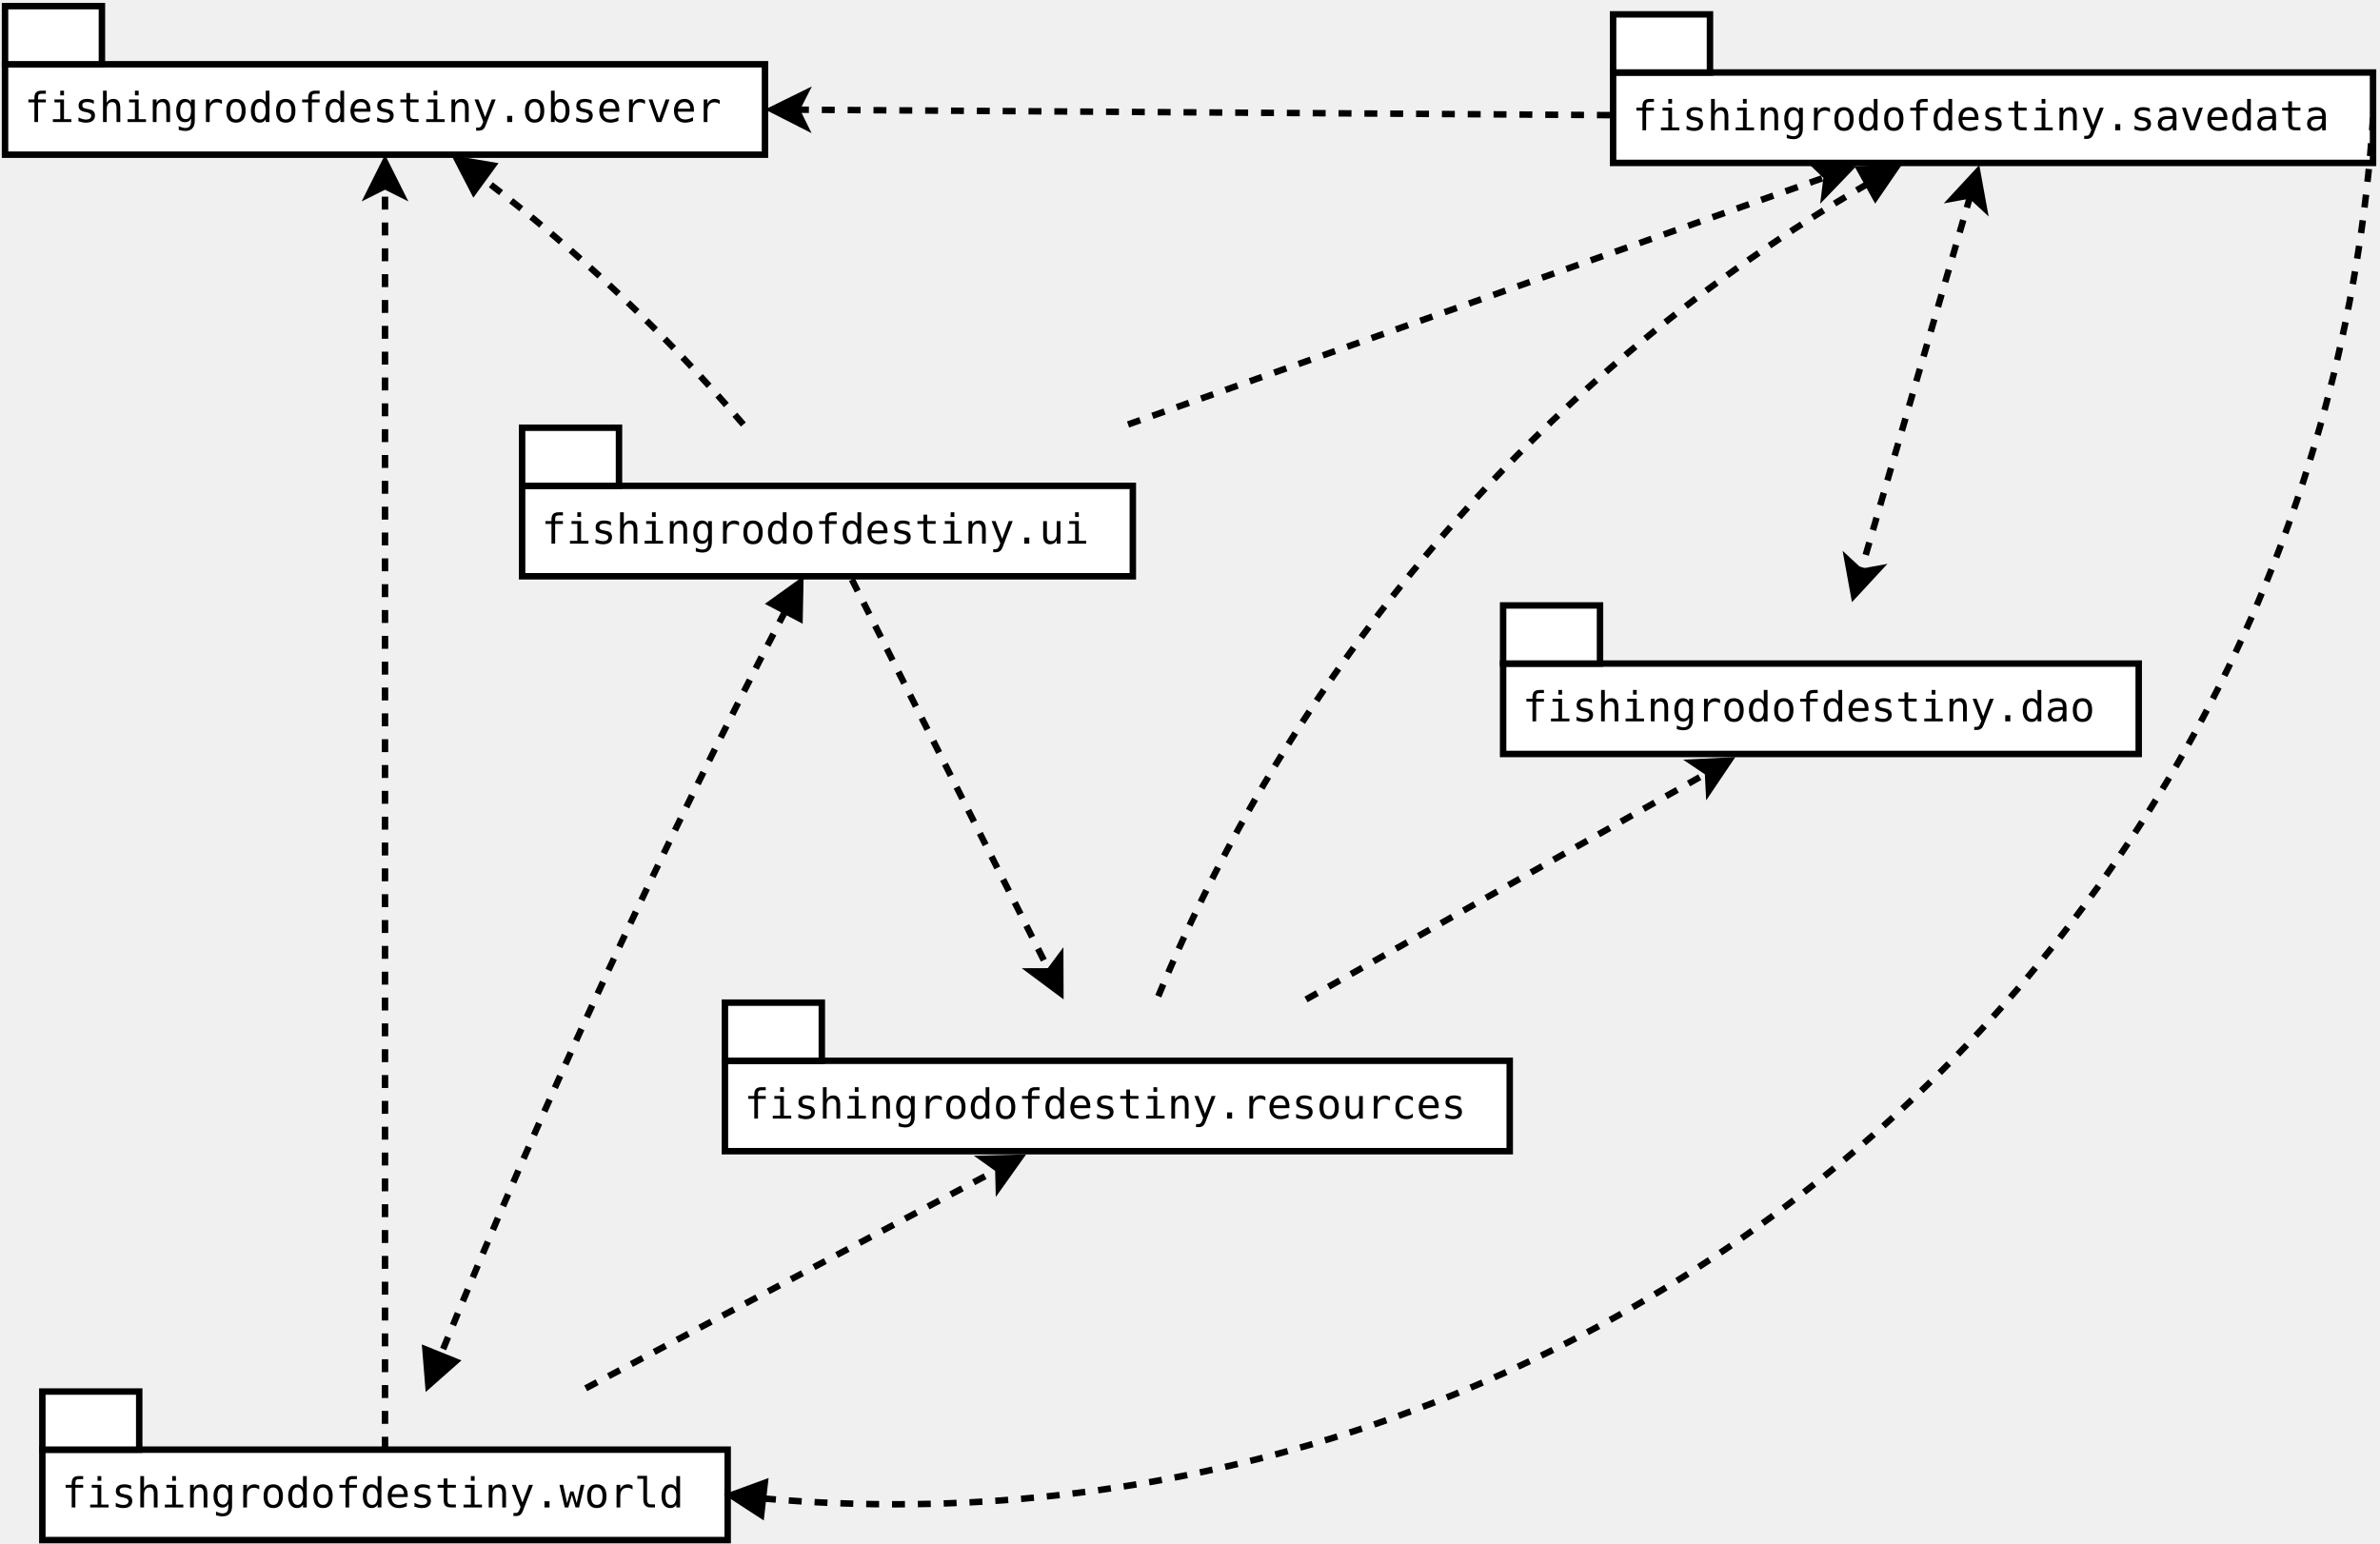
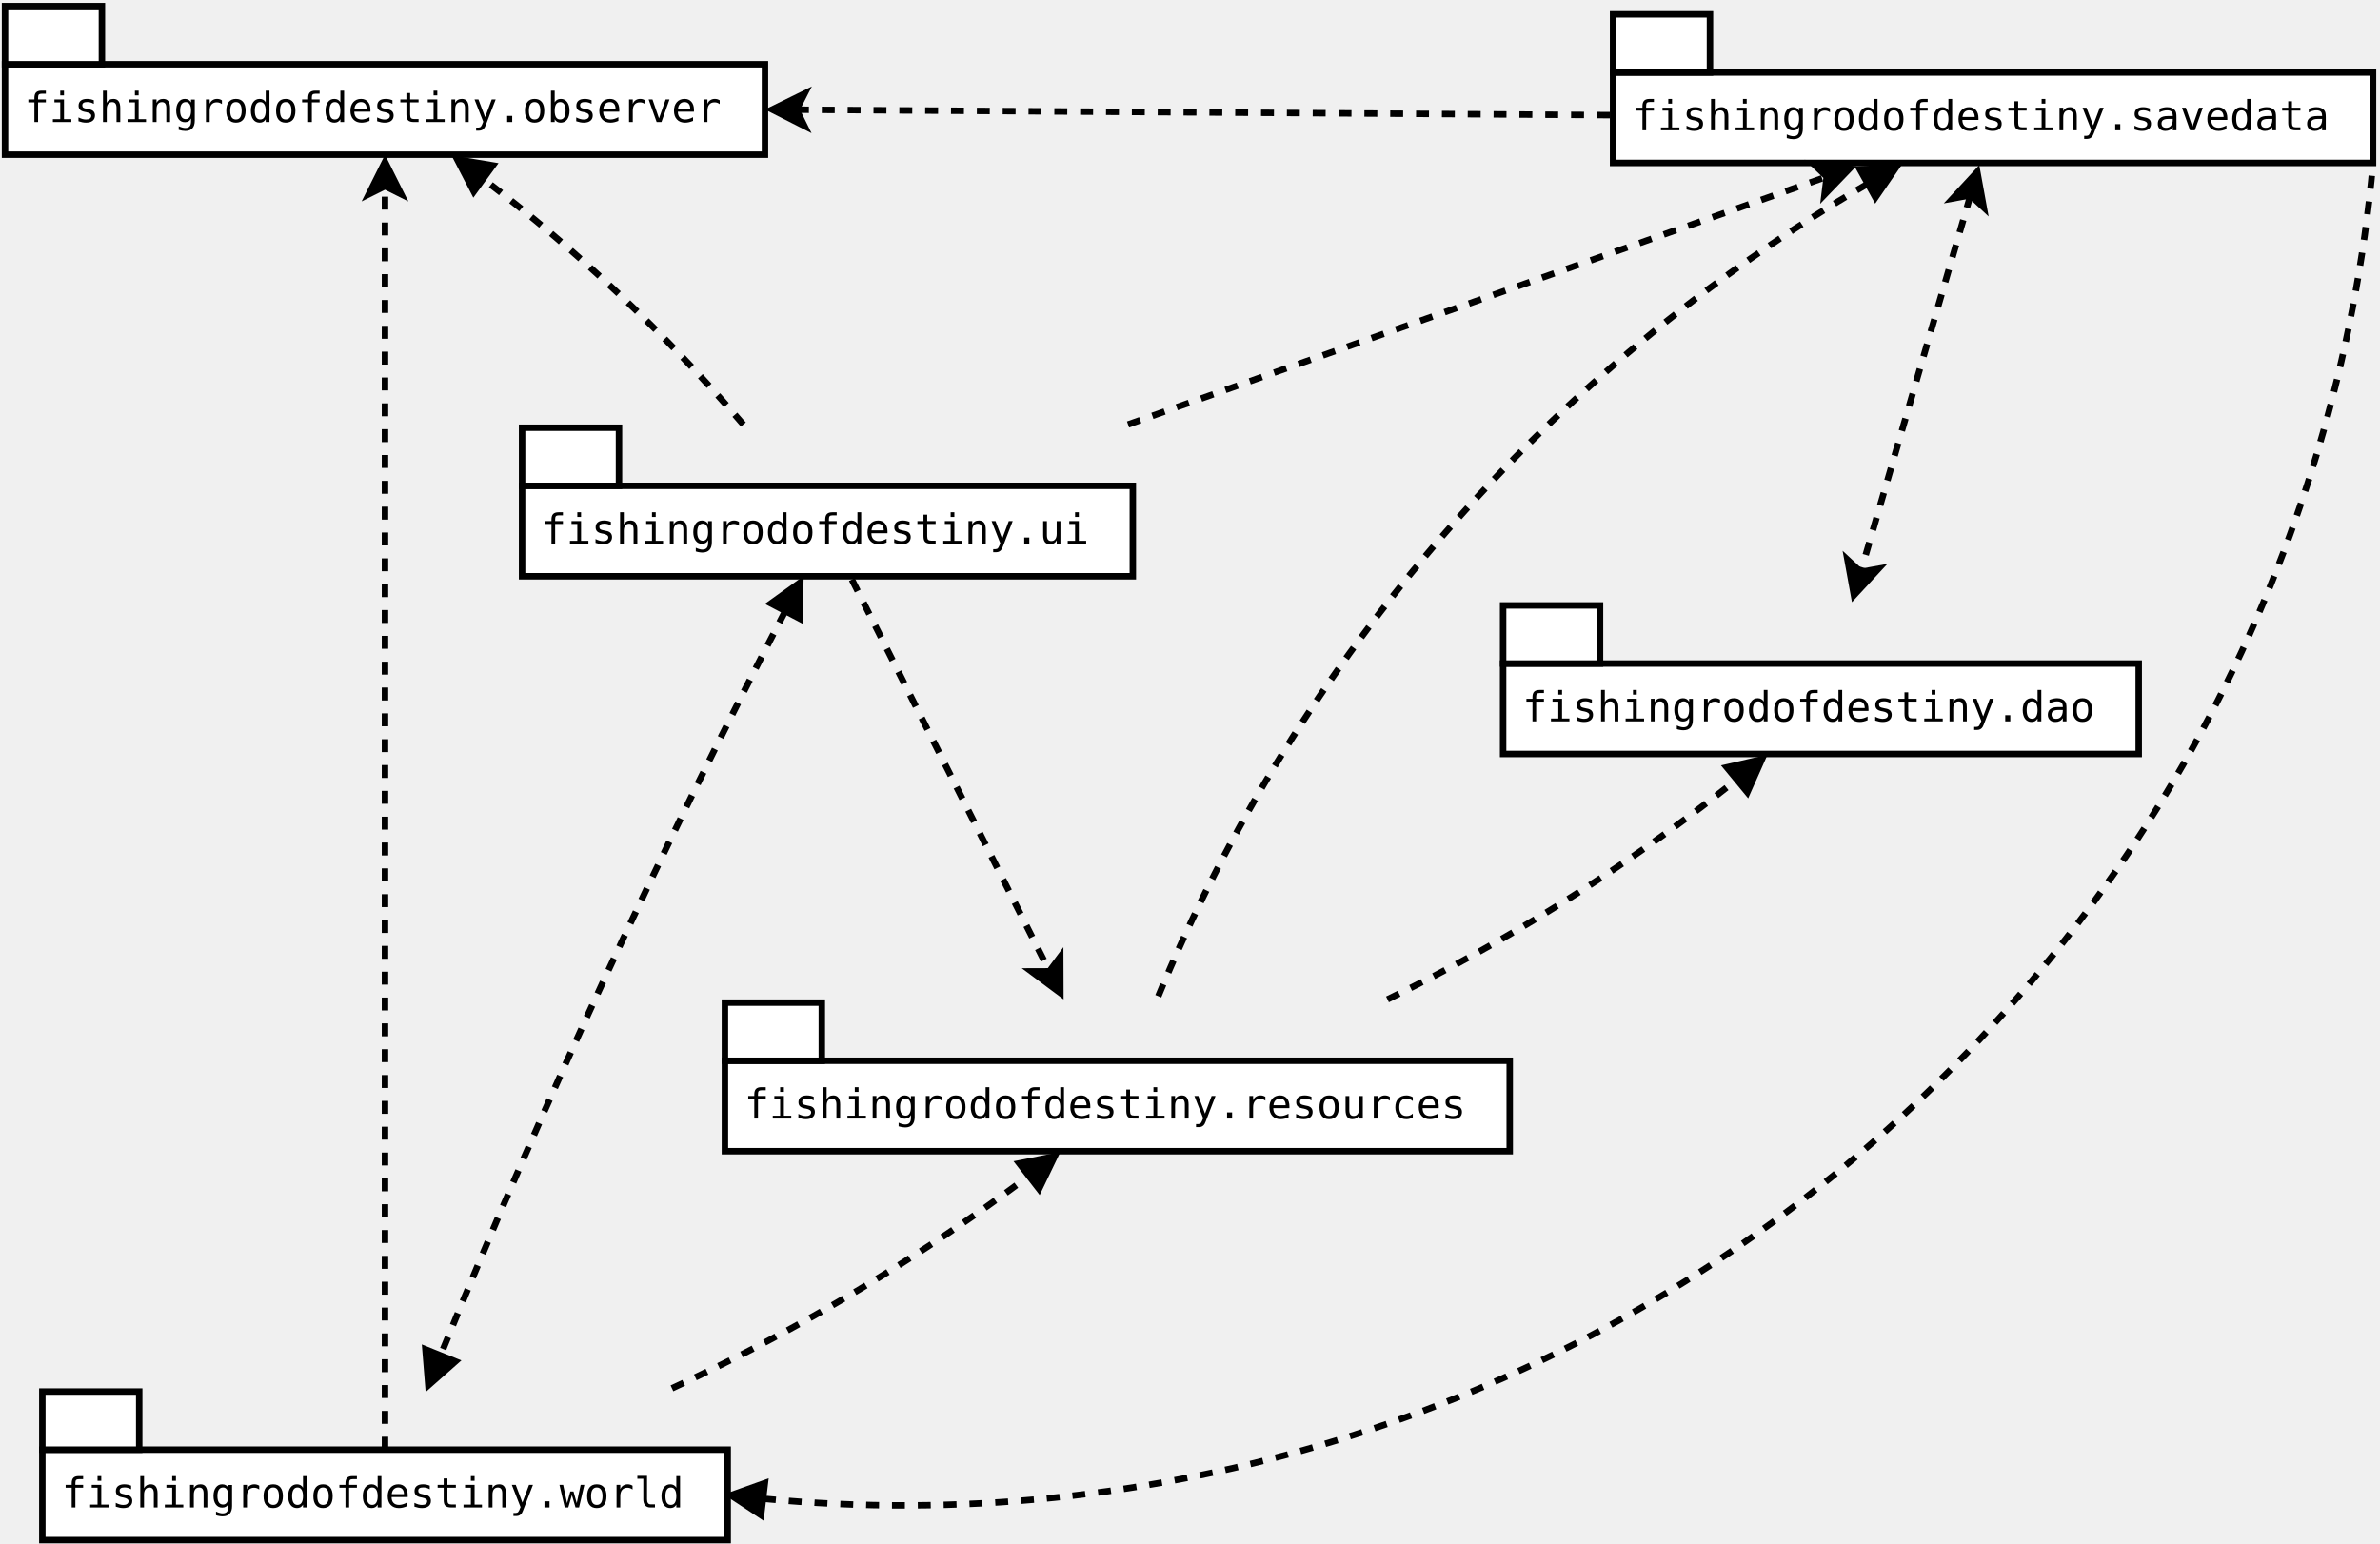
<svg xmlns="http://www.w3.org/2000/svg" width="37cm" height="24cm" viewBox="-35 -46 736 478">
  <g>
    <rect style="fill: #ffffff" x="126.2" y="104.45" width="189.1" height="28" />
    <rect style="fill: none; fill-opacity:0; stroke-width: 2; stroke: #000000" x="126.2" y="104.45" width="189.1" height="28" />
    <rect style="fill: #ffffff" x="126.2" y="86.45" width="30" height="18" />
    <rect style="fill: none; fill-opacity:0; stroke-width: 2; stroke: #000000" x="126.2" y="86.45" width="30" height="18" />
    <text font-size="12.8" style="fill: #000000;text-anchor:start;font-family:monospace;font-style:normal;font-weight:normal" x="132.2" y="122.35">
      <tspan x="132.2" y="122.35">fishingrodofdestiny.ui </tspan>
    </text>
  </g>
  <g>
    <rect style="fill: #ffffff" x="-22.35" y="402.9" width="212.2" height="28" />
    <rect style="fill: none; fill-opacity:0; stroke-width: 2; stroke: #000000" x="-22.35" y="402.9" width="212.2" height="28" />
    <rect style="fill: #ffffff" x="-22.35" y="384.9" width="30" height="18" />
    <rect style="fill: none; fill-opacity:0; stroke-width: 2; stroke: #000000" x="-22.35" y="384.9" width="30" height="18" />
    <text font-size="12.8" style="fill: #000000;text-anchor:start;font-family:monospace;font-style:normal;font-weight:normal" x="-16.35" y="420.8">
      <tspan x="-16.35" y="420.8">fishingrodofdestiny.world </tspan>
    </text>
  </g>
  <g>
    <rect style="fill: #ffffff" x="-33.9" y="-26.1" width="235.3" height="28" />
    <rect style="fill: none; fill-opacity:0; stroke-width: 2; stroke: #000000" x="-33.9" y="-26.1" width="235.3" height="28" />
    <rect style="fill: #ffffff" x="-33.9" y="-44.1" width="30" height="18" />
    <rect style="fill: none; fill-opacity:0; stroke-width: 2; stroke: #000000" x="-33.9" y="-44.1" width="30" height="18" />
    <text font-size="12.8" style="fill: #000000;text-anchor:start;font-family:monospace;font-style:normal;font-weight:normal" x="-27.9" y="-8.2">
      <tspan x="-27.9" y="-8.2">fishingrodofdestiny.observer </tspan>
    </text>
  </g>
  <g>
    <line style="fill: none; fill-opacity:0; stroke-width: 2; stroke-dasharray: 4; stroke: #000000" x1="83.75" y1="402.9" x2="83.75" y2="11.636" />
    <polygon style="fill: #000000" points="83.75,4.136 88.75,14.136 83.75,11.636 78.75,14.136 " />
    <polygon style="fill: none; fill-opacity:0; stroke-width: 2; stroke: #000000" points="83.75,4.136 88.75,14.136 83.75,11.636 78.75,14.136 " />
  </g>
  <g>
    <rect style="fill: #ffffff" x="429.95" y="159.476" width="196.8" height="28" />
    <rect style="fill: none; fill-opacity:0; stroke-width: 2; stroke: #000000" x="429.95" y="159.476" width="196.8" height="28" />
    <rect style="fill: #ffffff" x="429.95" y="141.476" width="30" height="18" />
    <rect style="fill: none; fill-opacity:0; stroke-width: 2; stroke: #000000" x="429.95" y="141.476" width="30" height="18" />
    <text font-size="12.8" style="fill: #000000;text-anchor:start;font-family:monospace;font-style:normal;font-weight:normal" x="435.95" y="177.376">
      <tspan x="435.95" y="177.376">fishingrodofdestiny.dao </tspan>
    </text>
  </g>
  <g>
    <rect style="fill: #ffffff" x="464" y="-23.55" width="235.3" height="28" />
    <rect style="fill: none; fill-opacity:0; stroke-width: 2; stroke: #000000" x="464" y="-23.55" width="235.3" height="28" />
    <rect style="fill: #ffffff" x="464" y="-41.55" width="30" height="18" />
    <rect style="fill: none; fill-opacity:0; stroke-width: 2; stroke: #000000" x="464" y="-41.55" width="30" height="18" />
    <text font-size="12.8" style="fill: #000000;text-anchor:start;font-family:monospace;font-style:normal;font-weight:normal" x="470" y="-5.65">
      <tspan x="470" y="-5.65">fishingrodofdestiny.savedata </tspan>
    </text>
  </g>
  <g>
    <rect style="fill: #ffffff" x="189" y="282.476" width="243" height="28" />
    <rect style="fill: none; fill-opacity:0; stroke-width: 2; stroke: #000000" x="189" y="282.476" width="243" height="28" />
    <rect style="fill: #ffffff" x="189" y="264.476" width="30" height="18" />
    <rect style="fill: none; fill-opacity:0; stroke-width: 2; stroke: #000000" x="189" y="264.476" width="30" height="18" />
    <text font-size="12.8" style="fill: #000000;text-anchor:start;font-family:monospace;font-style:normal;font-weight:normal" x="195" y="300.376">
      <tspan x="195" y="300.376">fishingrodofdestiny.resources </tspan>
    </text>
  </g>
  <g>
    <line style="fill: none; fill-opacity:0; stroke-width: 2; stroke-dasharray: 4; stroke: #000000" x1="574.66" y1="14.454" x2="540.684" y2="131.123" />
    <polygon style="fill: #000000" points="576.757,7.253 578.761,18.252 574.66,14.454 569.16,15.456 " />
    <polygon style="fill: none; fill-opacity:0; stroke-width: 2; stroke: #000000" points="576.757,7.253 578.761,18.252 574.66,14.454 569.16,15.456 " />
    <polygon style="fill: #000000" points="538.587,138.324 536.582,127.325 540.684,131.123 546.183,130.121 " />
    <polygon style="fill: none; fill-opacity:0; stroke-width: 2; stroke: #000000" points="538.587,138.324 536.582,127.325 540.684,131.123 546.183,130.121 " />
  </g>
  <g>
-     <line style="fill: none; fill-opacity:0; stroke-width: 2; stroke-dasharray: 4; stroke: #000000" x1="368.925" y1="263.489" x2="493.385" y2="193.217" />
-     <polygon style="fill: #000000" points="499.916,189.53 493.667,198.8 493.385,193.217 488.75,190.093 " />
-     <polygon style="fill: none; fill-opacity:0; stroke-width: 2; stroke: #000000" points="499.916,189.53 493.667,198.8 493.385,193.217 488.75,190.093 " />
-   </g>
-   <g>
    <line style="fill: none; fill-opacity:0; stroke-width: 2; stroke-dasharray: 4; stroke: #000000" x1="228.315" y1="133.456" x2="289.481" y2="254.783" />
    <polygon style="fill: #000000" points="292.857,261.48 283.891,254.801 289.481,254.783 292.82,250.299 " />
    <polygon style="fill: none; fill-opacity:0; stroke-width: 2; stroke: #000000" points="292.857,261.48 283.891,254.801 289.481,254.783 292.82,250.299 " />
-   </g>
-   <g>
-     <line style="fill: none; fill-opacity:0; stroke-width: 2; stroke-dasharray: 4; stroke: #000000" x1="145.89" y1="383.898" x2="273.654" y2="316.044" />
-     <polygon style="fill: #000000" points="280.278,312.526 273.792,321.633 273.654,316.044 269.101,312.801 " />
-     <polygon style="fill: none; fill-opacity:0; stroke-width: 2; stroke: #000000" points="280.278,312.526 273.792,321.633 273.654,316.044 269.101,312.801 " />
  </g>
  <g>
    <line style="fill: none; fill-opacity:0; stroke-width: 2; stroke-dasharray: 4; stroke: #000000" x1="313.817" y1="85.442" x2="530.159" y2="8.712" />
    <polygon style="fill: #000000" points="537.228,6.205 529.474,14.26 530.159,8.712 526.131,4.836 " />
    <polygon style="fill: none; fill-opacity:0; stroke-width: 2; stroke: #000000" points="537.228,6.205 529.474,14.26 530.159,8.712 526.131,4.836 " />
  </g>
  <g>
    <line style="fill: none; fill-opacity:0; stroke-width: 2; stroke-dasharray: 4; stroke: #000000" x1="462.996" y1="-10.346" x2="211.136" y2="-12.035" />
    <polygon style="fill: #000000" points="203.636,-12.085 213.669,-17.018 211.136,-12.035 213.602,-7.018 " />
    <polygon style="fill: none; fill-opacity:0; stroke-width: 2; stroke: #000000" points="203.636,-12.085 213.669,-17.018 211.136,-12.035 213.602,-7.018 " />
  </g>
  <g>
    <path style="fill: none; fill-opacity:0; stroke-width: 2; stroke-dasharray: 4; stroke: #000000" d="M 207.699,143.196 A 2734.82,2734.82 0 0 0 100.936,373.717" />
    <polygon style="fill: #000000" points="212.105,145.514 212.335,134.336 203.255,140.859 " />
    <polygon style="fill: none; fill-opacity:0; stroke-width: 2; stroke: #000000" points="212.105,145.514 212.335,134.336 203.255,140.859 " />
    <polygon style="fill: #000000" points="96.278,371.839 97.177,382.983 105.553,375.578 " />
    <polygon style="fill: none; fill-opacity:0; stroke-width: 2; stroke: #000000" points="96.278,371.839 97.177,382.983 105.553,375.578 " />
  </g>
  <g>
-     <path style="fill: none; fill-opacity:0; stroke-width: 2; stroke-dasharray: 4; stroke: #000000" d="M 200.792,418.006 A 458.772,458.772 0 0 0 699.3,-9.55" />
-     <polygon style="fill: #000000" points="201.343,413.169 190.844,417.013 200.218,423.106 " />
-     <polygon style="fill: none; fill-opacity:0; stroke-width: 2; stroke: #000000" points="201.343,413.169 190.844,417.013 200.218,423.106 " />
+     <path style="fill: none; fill-opacity:0; stroke-width: 2; stroke-dasharray: 4; stroke: #000000" d="M 200.784,418.079 A 456.853,456.853 0 0 0 699.3,4.45" />
+     <polygon style="fill: #000000" points="201.368,413.247 190.843,417.019 200.176,423.175 " />
+     <polygon style="fill: none; fill-opacity:0; stroke-width: 2; stroke: #000000" points="201.368,413.247 190.843,417.019 200.176,423.175 " />
  </g>
  <g>
    <path style="fill: none; fill-opacity:0; stroke-width: 2; stroke-dasharray: 4; stroke: #000000" d="M 194.703,85.447 A 524.32,524.32 0 0 0 114.121,9.368" />
    <polygon style="fill: #000000" points="117.135,5.235 106.109,3.386 111.246,13.316 " />
    <polygon style="fill: none; fill-opacity:0; stroke-width: 2; stroke: #000000" points="117.135,5.235 106.109,3.386 111.246,13.316 " />
  </g>
  <g>
    <path style="fill: none; fill-opacity:0; stroke-width: 2; stroke-dasharray: 4; stroke: #000000" d="M 542.873,10.889 A 521.659,521.659 0 0 0 322.772,263.483" />
    <polygon style="fill: #000000" points="545.238,15.162 551.561,5.942 540.391,6.416 " />
    <polygon style="fill: none; fill-opacity:0; stroke-width: 2; stroke: #000000" points="545.238,15.162 551.561,5.942 540.391,6.416 " />
  </g>
+   <g>
+     <path style="fill: none; fill-opacity:0; stroke-width: 2; stroke-dasharray: 4; stroke: #000000" d="M 394.154,263.471 A 586.471,586.471 0 0 0 502.321,195.396" />
+     <polygon style="fill: #000000" points="505.567,199.334 510.1,189.114 499.204,191.619 " />
+     <polygon style="fill: none; fill-opacity:0; stroke-width: 2; stroke: #000000" points="505.567,199.334 510.1,189.114 499.204,191.619 " />
+   </g>
+   <g>
+     <path style="fill: none; fill-opacity:0; stroke-width: 2; stroke-dasharray: 4; stroke: #000000" d="M 172.6,383.906 A 617.314,617.314 0 0 0 283.137,318.129" />
+     <polygon style="fill: #000000" points="286.257,322.16 291.102,312.084 280.134,314.254 " />
+     <polygon style="fill: none; fill-opacity:0; stroke-width: 2; stroke: #000000" points="286.257,322.16 291.102,312.084 280.134,314.254 " />
+   </g>
</svg>
